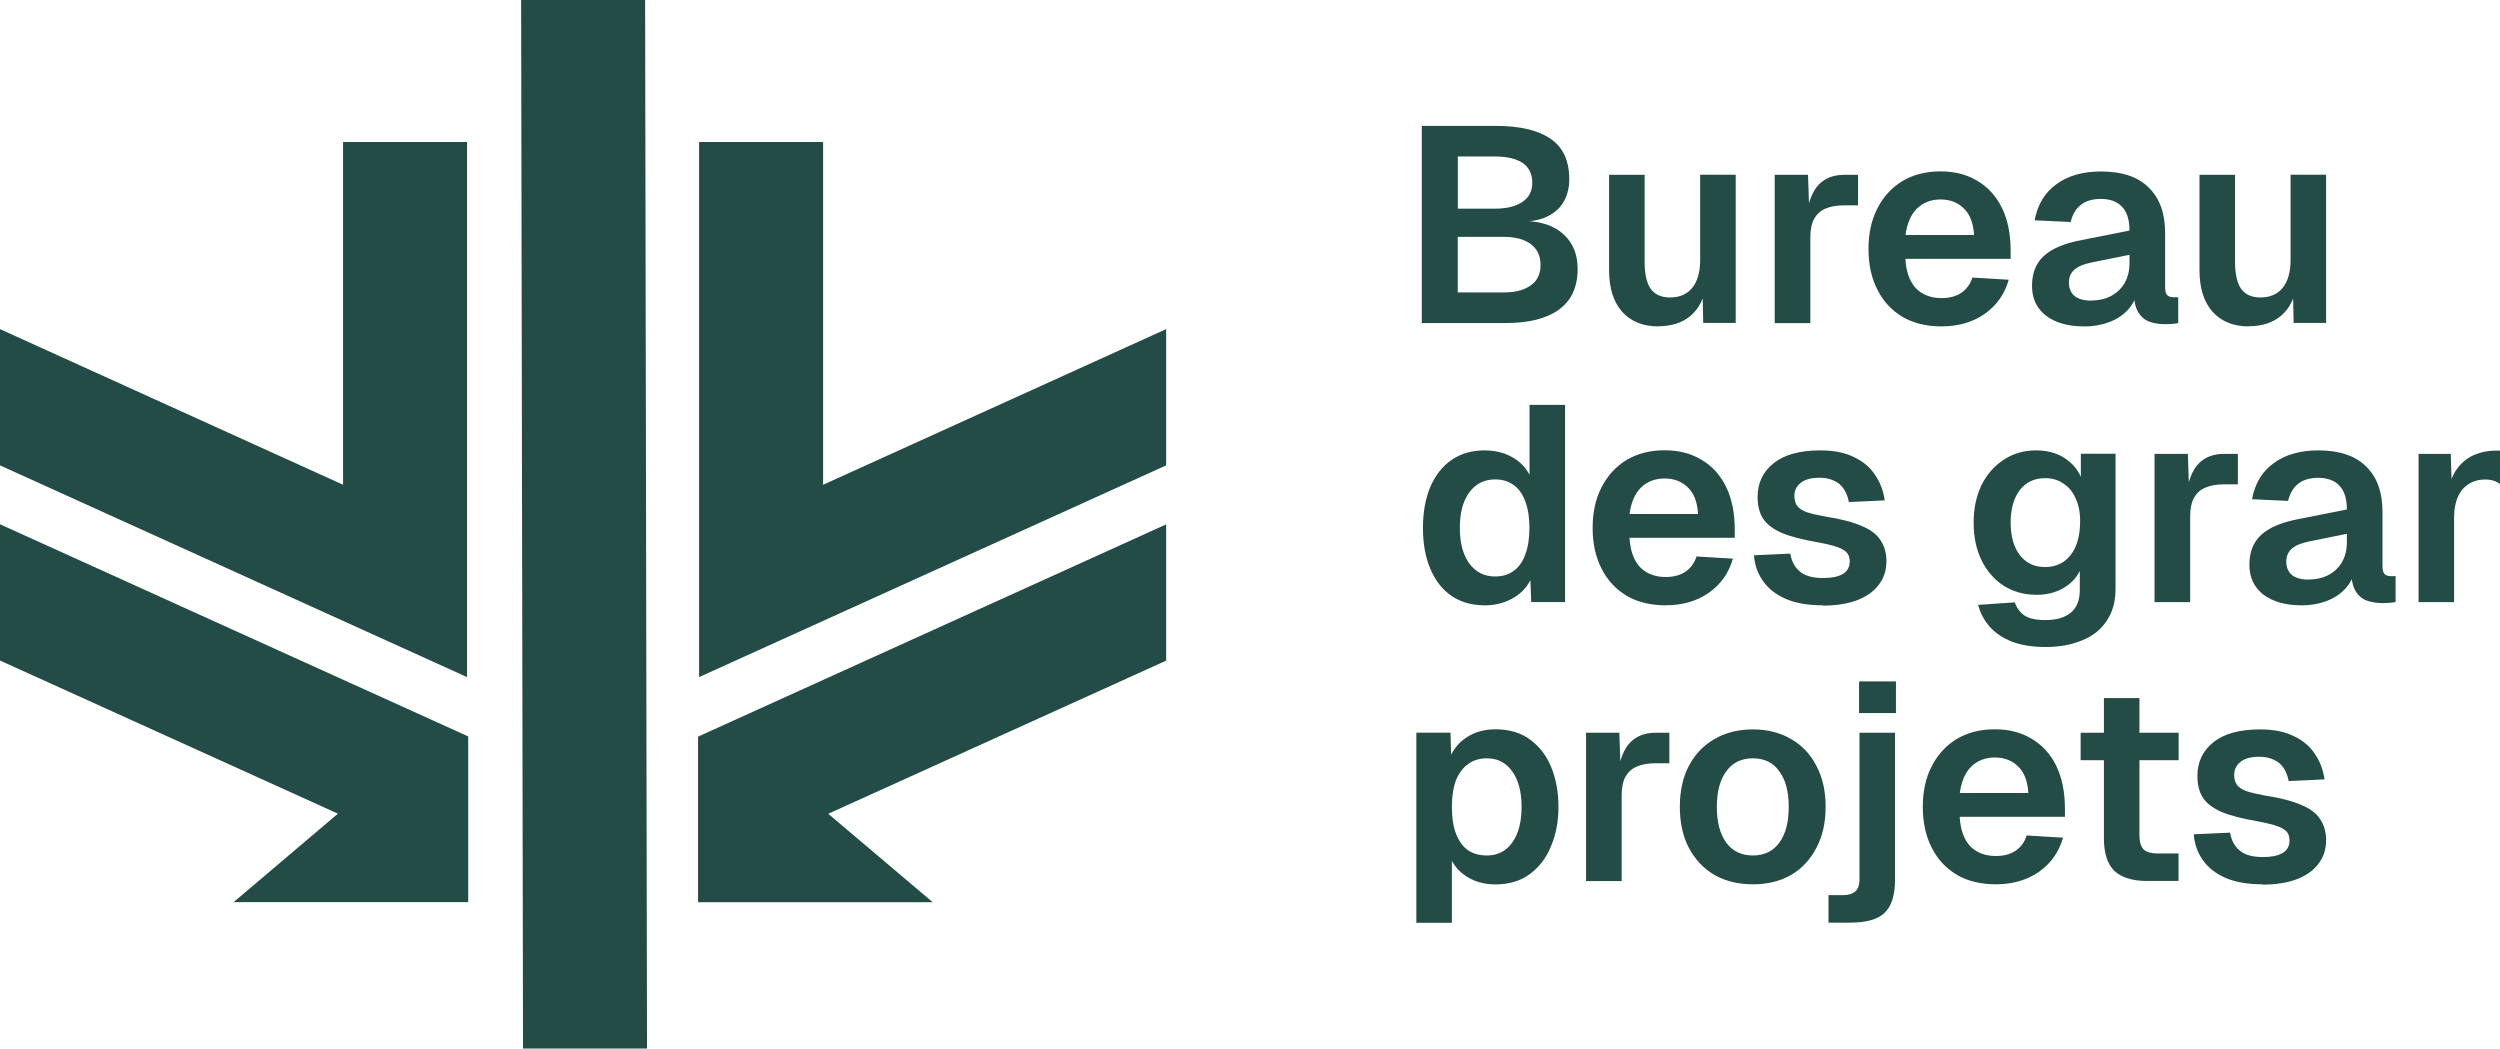
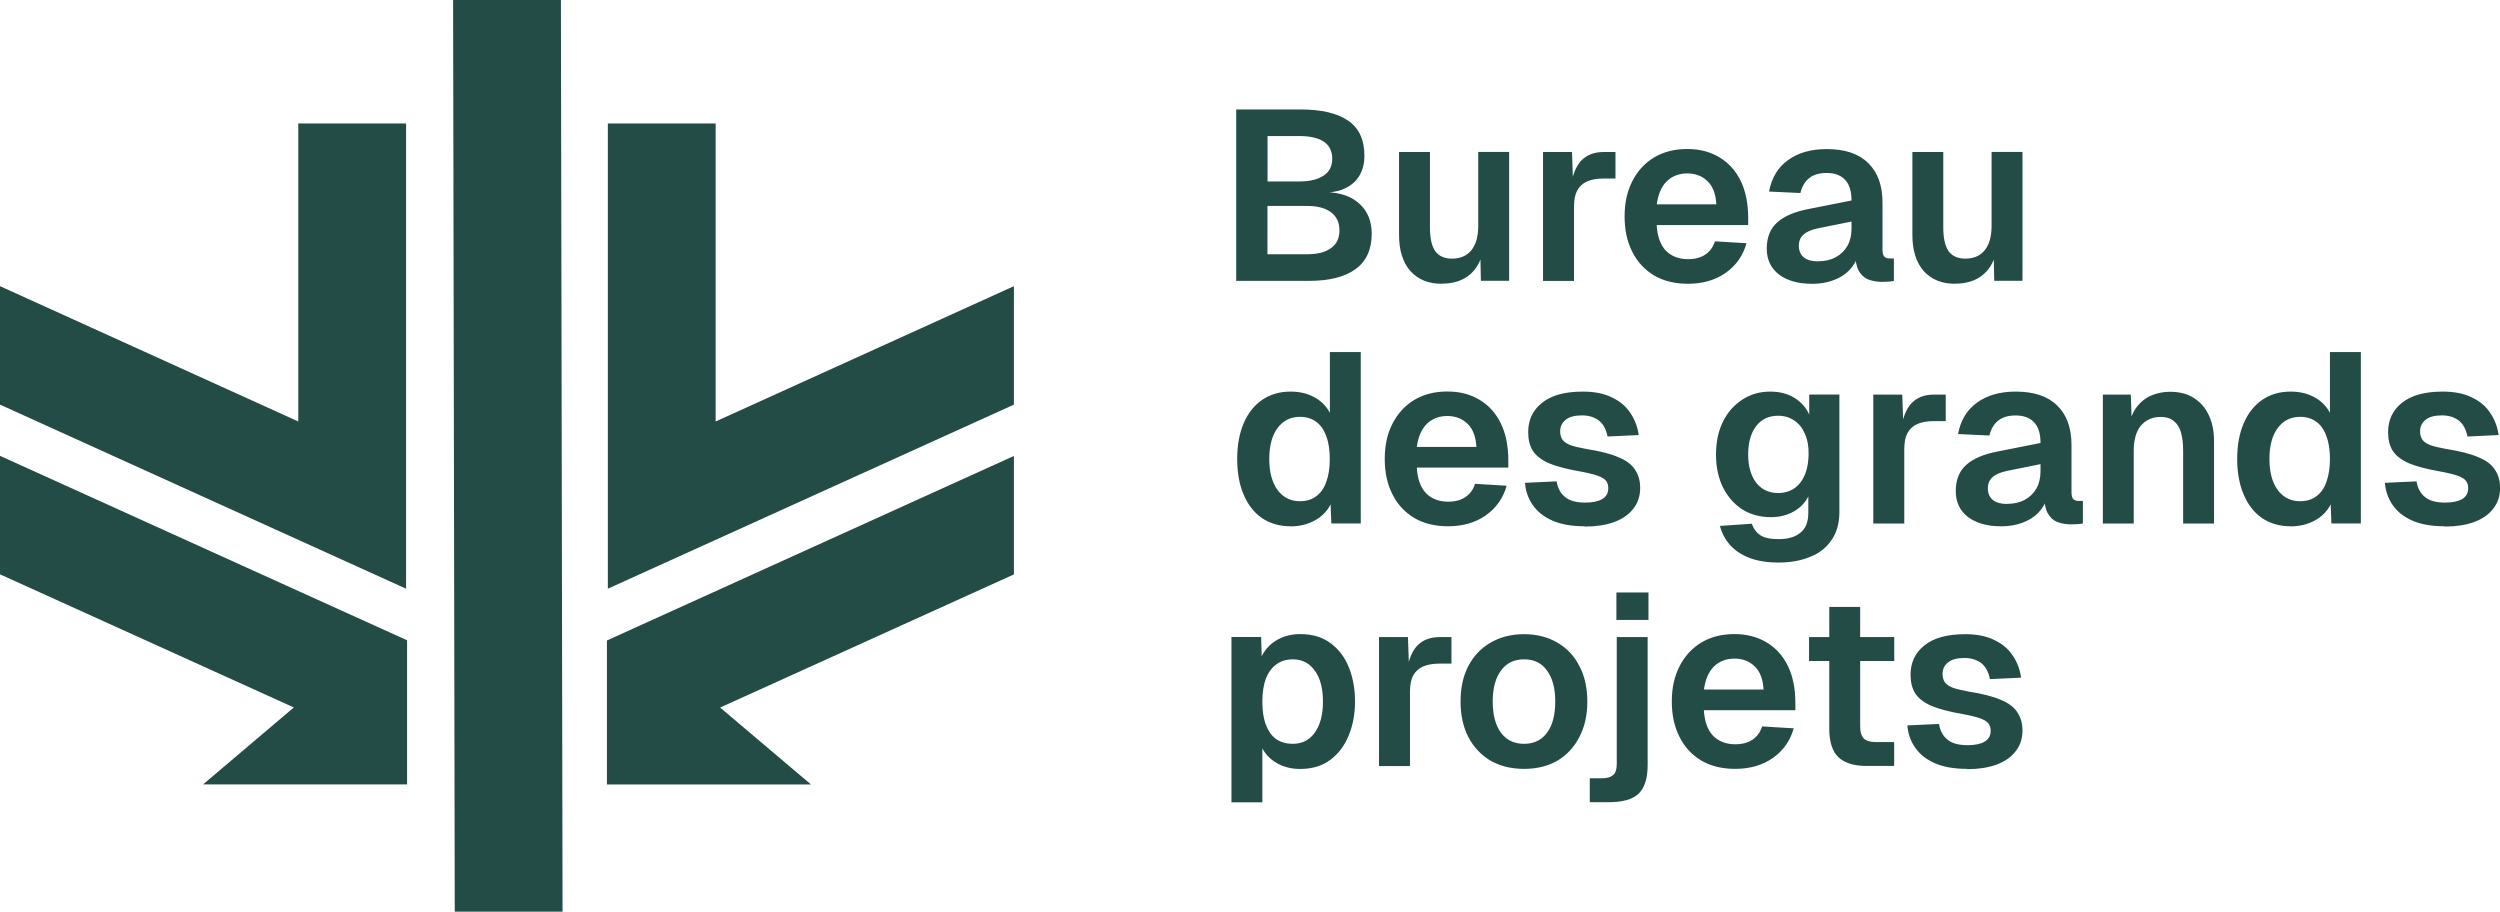
- <svg xmlns="http://www.w3.org/2000/svg" viewBox="0 0 238.52 100" fill="#234c46">
+ <svg xmlns="http://www.w3.org/2000/svg" viewBox="0 0 274.33 100.04" fill="#234c46">
  <path class="st0" d="M44.56,13.55v51.05L0,44.4v-13l32.73,14.85V13.55h11.83ZM0,50.02v13l32.24,14.61-9.95,8.44h22.38v-15.81L0,50.02ZM66.7,13.55v51.05l44.56-20.2v-13l-32.73,14.85V13.55h-11.83ZM66.6,70.27v15.81h22.39l-9.97-8.44,32.24-14.61v-13l-44.66,20.25ZM49.72,0l.18,100.04h11.83l-.18-100.04h-11.83Z" />
  <path class="st0" d="M139.09,19.91h3.5c1.13,0,2.01-.21,2.65-.64.64-.42.95-1.04.95-1.85s-.31-1.47-.93-1.88-1.51-.61-2.67-.61h-3.5v4.98ZM135.65,30.82V12.01h7.05c2.3,0,4.03.41,5.22,1.22,1.2.81,1.8,2.1,1.8,3.87,0,.79-.17,1.49-.5,2.09-.32.58-.79,1.04-1.43,1.38-.62.34-1.37.52-2.25.56l-.03-.05c1.61.05,2.84.49,3.71,1.32.87.81,1.3,1.9,1.3,3.26,0,1.73-.6,3.03-1.8,3.89-1.18.85-2.87,1.27-5.06,1.27h-8ZM139.09,27.9h4.4c1.08,0,1.92-.22,2.54-.66.64-.44.95-1.09.95-1.96s-.31-1.53-.93-1.99c-.62-.46-1.47-.69-2.57-.69h-4.4v5.3ZM158.18,31.14c-1.43,0-2.57-.47-3.42-1.4-.83-.95-1.24-2.27-1.24-3.95v-9.11h3.39v8.26c0,1.18.19,2.06.58,2.62.41.55,1.02.82,1.83.82.92,0,1.62-.3,2.12-.9.51-.62.77-1.51.77-2.68v-8.13h3.39v14.14h-3.1l-.08-3.89.42.13c-.21,1.34-.72,2.36-1.51,3.05-.79.69-1.85,1.03-3.15,1.03ZM169.32,30.82v-14.14h3.18l.13,3.92-.29-.05c.21-1.36.61-2.34,1.19-2.94.6-.62,1.41-.93,2.44-.93h1.3v2.91h-1.32c-.72,0-1.32.11-1.8.32-.48.21-.84.55-1.09,1.01-.23.44-.34,1.02-.34,1.75v8.16h-3.39ZM185.21,31.14c-1.41,0-2.64-.3-3.68-.9-1.04-.62-1.85-1.48-2.41-2.6-.57-1.11-.85-2.41-.85-3.89s.28-2.77.85-3.87c.56-1.11,1.36-1.98,2.38-2.6,1.04-.62,2.25-.93,3.63-.93s2.52.3,3.52.9c1.02.6,1.81,1.47,2.36,2.6.55,1.13.82,2.49.82,4.08v.77h-10.04c.07,1.24.41,2.17,1.01,2.81.62.62,1.43.93,2.44.93.76,0,1.39-.17,1.88-.5.51-.35.87-.84,1.06-1.46l3.47.21c-.39,1.38-1.16,2.46-2.3,3.26-1.13.79-2.51,1.19-4.13,1.19ZM181.8,22.42h6.54c-.07-1.15-.4-2-.98-2.54-.58-.57-1.32-.85-2.22-.85s-1.65.29-2.25.87c-.58.58-.94,1.42-1.09,2.52ZM198.8,31.14c-1.48,0-2.68-.34-3.58-1.01-.9-.69-1.35-1.64-1.35-2.86s.38-2.17,1.14-2.86c.76-.69,1.92-1.18,3.47-1.48l4.69-.93c0-1.01-.23-1.76-.69-2.25-.46-.51-1.14-.77-2.04-.77-.81,0-1.46.19-1.93.58-.46.37-.78.91-.95,1.62l-3.44-.16c.28-1.5.97-2.65,2.07-3.44,1.1-.81,2.52-1.22,4.26-1.22,2.01,0,3.53.51,4.56,1.54,1.04,1.01,1.56,2.45,1.56,4.34v5.14c0,.37.06.63.19.77.14.14.34.21.61.21h.45v2.46c-.11.04-.28.06-.53.08-.23.02-.47.03-.72.03-.58,0-1.1-.09-1.56-.26-.46-.19-.81-.52-1.06-.98-.25-.48-.37-1.12-.37-1.93l.29.21c-.14.62-.45,1.17-.93,1.67-.46.48-1.04.85-1.75,1.11-.71.26-1.5.4-2.38.4ZM199.49,28.67c.76,0,1.41-.15,1.96-.45.55-.3.97-.72,1.27-1.24.3-.53.45-1.16.45-1.88v-.79l-3.66.74c-.76.16-1.31.4-1.64.72-.32.3-.48.7-.48,1.19,0,.55.18.97.53,1.27.37.3.89.45,1.56.45ZM214.51,31.14c-1.43,0-2.57-.47-3.42-1.4-.83-.95-1.24-2.27-1.24-3.95v-9.11h3.39v8.26c0,1.18.19,2.06.58,2.62.41.55,1.02.82,1.83.82.92,0,1.62-.3,2.12-.9.51-.62.77-1.51.77-2.68v-8.13h3.39v14.14h-3.1l-.08-3.89.42.13c-.21,1.34-.71,2.36-1.51,3.05-.79.69-1.85,1.03-3.15,1.03ZM141.61,57.75c-1.2,0-2.24-.3-3.13-.9-.87-.6-1.54-1.46-2.01-2.57-.48-1.11-.71-2.42-.71-3.92s.24-2.81.71-3.92c.48-1.11,1.16-1.97,2.04-2.57.88-.6,1.92-.9,3.1-.9.99,0,1.85.2,2.6.61.76.41,1.33.98,1.72,1.72v-6.67h3.39v18.81h-3.23l-.08-2.09c-.39.76-.97,1.35-1.75,1.77-.78.42-1.66.64-2.65.64ZM142.64,55c.71,0,1.3-.18,1.77-.53.49-.35.87-.87,1.11-1.56.27-.71.4-1.55.4-2.54s-.13-1.85-.4-2.54c-.25-.69-.62-1.21-1.11-1.56-.48-.35-1.07-.53-1.77-.53-1.02,0-1.85.41-2.46,1.24-.6.81-.9,1.94-.9,3.39s.3,2.54.9,3.39c.62.83,1.44,1.24,2.46,1.24ZM158.89,57.75c-1.41,0-2.64-.3-3.68-.9-1.04-.62-1.85-1.48-2.41-2.6-.57-1.11-.85-2.41-.85-3.89s.28-2.77.85-3.87c.57-1.11,1.36-1.98,2.38-2.6,1.04-.62,2.25-.93,3.63-.93s2.52.3,3.52.9c1.02.6,1.81,1.47,2.36,2.6.55,1.13.82,2.49.82,4.08v.77h-10.04c.07,1.24.41,2.17,1.01,2.81.62.62,1.43.93,2.44.93.76,0,1.39-.17,1.88-.5.51-.35.87-.84,1.06-1.46l3.47.21c-.39,1.38-1.16,2.46-2.3,3.26-1.13.79-2.51,1.19-4.13,1.19ZM155.47,49.04h6.54c-.07-1.15-.4-2-.98-2.54-.58-.57-1.32-.85-2.22-.85s-1.65.29-2.25.87c-.58.58-.94,1.42-1.09,2.52ZM173.9,57.75c-1.4,0-2.57-.2-3.52-.61-.94-.41-1.66-.97-2.17-1.7-.51-.72-.8-1.54-.87-2.46l3.47-.16c.12.74.43,1.32.93,1.72.49.41,1.23.61,2.2.61.79,0,1.41-.12,1.85-.37.46-.26.69-.67.69-1.22,0-.32-.08-.58-.24-.79s-.46-.4-.9-.56c-.44-.16-1.09-.32-1.96-.48-1.45-.25-2.59-.55-3.42-.9-.83-.37-1.42-.83-1.77-1.38-.34-.55-.5-1.23-.5-2.04,0-1.32.5-2.39,1.51-3.2,1.02-.83,2.52-1.24,4.48-1.24,1.27,0,2.34.21,3.2.64.87.41,1.54.97,2.01,1.69.49.71.8,1.52.93,2.44l-3.42.16c-.09-.48-.25-.89-.48-1.24-.23-.35-.54-.62-.93-.79-.39-.19-.85-.29-1.38-.29-.79,0-1.4.16-1.8.48-.41.32-.61.74-.61,1.27,0,.37.09.68.26.93.19.25.5.45.93.61.42.14.99.27,1.7.4,1.48.23,2.65.53,3.5.9.87.35,1.47.81,1.83,1.38.37.55.56,1.21.56,1.99,0,.9-.26,1.67-.77,2.3-.49.64-1.2,1.12-2.12,1.46-.9.32-1.96.48-3.18.48ZM195.17,61.73c-1.24,0-2.3-.17-3.18-.5-.88-.34-1.6-.81-2.15-1.43-.53-.6-.9-1.3-1.11-2.09l3.5-.24c.18.53.48.94.9,1.24.44.3,1.12.45,2.04.45,1.04,0,1.85-.24,2.41-.72.57-.46.85-1.18.85-2.17v-1.8c-.34.69-.87,1.24-1.62,1.67-.74.41-1.57.61-2.49.61-1.17,0-2.21-.28-3.13-.85-.9-.58-1.61-1.39-2.12-2.41-.51-1.04-.77-2.24-.77-3.6s.25-2.55.74-3.58c.51-1.04,1.22-1.85,2.12-2.44.9-.6,1.93-.9,3.1-.9,1.02,0,1.91.23,2.65.69.74.46,1.28,1.07,1.62,1.83v-2.2h3.31v12.9c0,1.2-.28,2.22-.85,3.05-.55.83-1.32,1.45-2.33,1.85-.99.42-2.15.64-3.5.64ZM195.12,54.1c1.01,0,1.81-.37,2.41-1.11.6-.76.91-1.8.93-3.13.02-.88-.12-1.63-.4-2.25-.27-.64-.65-1.12-1.17-1.46-.49-.35-1.09-.53-1.77-.53-1.04,0-1.85.39-2.44,1.17-.56.76-.85,1.78-.85,3.07s.29,2.32.87,3.1c.6.76,1.4,1.14,2.41,1.14ZM205.56,57.44v-14.14h3.18l.13,3.92-.29-.05c.21-1.36.61-2.34,1.19-2.94.6-.62,1.41-.93,2.44-.93h1.3v2.91h-1.32c-.72,0-1.32.11-1.8.32-.48.21-.84.55-1.09,1.01-.23.44-.34,1.02-.34,1.75v8.16h-3.39ZM219.54,57.75c-1.48,0-2.67-.34-3.58-1.01-.9-.69-1.35-1.64-1.35-2.86s.38-2.17,1.14-2.86c.76-.69,1.92-1.18,3.47-1.48l4.69-.93c0-1.01-.23-1.76-.69-2.25-.46-.51-1.14-.77-2.04-.77-.81,0-1.46.19-1.93.58-.46.37-.78.91-.95,1.62l-3.44-.16c.28-1.5.97-2.65,2.07-3.44,1.1-.81,2.52-1.22,4.26-1.22,2.01,0,3.53.51,4.56,1.54,1.04,1.01,1.56,2.45,1.56,4.34v5.14c0,.37.06.63.19.77.14.14.34.21.61.21h.45v2.46c-.11.04-.28.06-.53.08-.23.02-.47.03-.72.03-.58,0-1.1-.09-1.56-.26-.46-.19-.81-.52-1.06-.98-.25-.48-.37-1.12-.37-1.93l.29.21c-.14.62-.45,1.17-.93,1.67-.46.48-1.04.85-1.75,1.11-.71.26-1.5.4-2.38.4ZM220.23,55.29c.76,0,1.41-.15,1.96-.45.55-.3.97-.71,1.27-1.24.3-.53.45-1.16.45-1.88v-.79l-3.66.74c-.76.16-1.31.4-1.64.72-.32.3-.48.7-.48,1.19,0,.55.18.97.53,1.27.37.3.89.45,1.56.45ZM230.75,57.44v-14.14h3.07l.13,3.97-.4-.16c.14-.99.43-1.78.87-2.38.44-.6.98-1.04,1.62-1.32.64-.28,1.33-.42,2.09-.42,1.04,0,1.92.23,2.62.69.72.46,1.27,1.09,1.64,1.91.37.79.56,1.72.56,2.78v9.08h-3.39v-8c0-.79-.08-1.47-.24-2.01-.16-.55-.42-.96-.79-1.24-.35-.3-.83-.45-1.43-.45-.9,0-1.62.32-2.17.95-.53.64-.79,1.55-.79,2.75v8h-3.39ZM251.35,57.75c-1.2,0-2.24-.3-3.13-.9-.87-.6-1.54-1.46-2.01-2.57-.48-1.11-.72-2.42-.72-3.92s.24-2.81.72-3.92c.48-1.11,1.16-1.97,2.04-2.57.88-.6,1.92-.9,3.1-.9.99,0,1.85.2,2.6.61.76.41,1.33.98,1.72,1.72v-6.67h3.39v18.81h-3.23l-.08-2.09c-.39.76-.97,1.35-1.75,1.77-.78.42-1.66.64-2.65.64ZM252.39,55c.71,0,1.3-.18,1.77-.53.49-.35.87-.87,1.11-1.56.26-.71.4-1.55.4-2.54s-.13-1.85-.4-2.54c-.25-.69-.62-1.21-1.11-1.56-.48-.35-1.07-.53-1.77-.53-1.02,0-1.85.41-2.46,1.24-.6.81-.9,1.94-.9,3.39s.3,2.54.9,3.39c.62.83,1.44,1.24,2.46,1.24ZM268.26,57.75c-1.39,0-2.57-.2-3.52-.61-.94-.41-1.66-.97-2.17-1.7-.51-.72-.8-1.54-.87-2.46l3.47-.16c.12.74.43,1.32.93,1.72.49.41,1.23.61,2.2.61.79,0,1.41-.12,1.85-.37.46-.26.69-.67.69-1.22,0-.32-.08-.58-.24-.79-.16-.21-.46-.4-.9-.56-.44-.16-1.09-.32-1.96-.48-1.45-.25-2.59-.55-3.42-.9-.83-.37-1.42-.83-1.77-1.38-.34-.55-.5-1.23-.5-2.04,0-1.32.5-2.39,1.51-3.2,1.02-.83,2.52-1.24,4.48-1.24,1.27,0,2.34.21,3.2.64.87.41,1.54.97,2.01,1.69.49.71.8,1.52.93,2.44l-3.42.16c-.09-.48-.25-.89-.48-1.24-.23-.35-.54-.62-.93-.79-.39-.19-.85-.29-1.38-.29-.79,0-1.4.16-1.8.48-.41.32-.61.74-.61,1.27,0,.37.09.68.26.93.19.25.5.45.93.61.42.14.99.27,1.7.4,1.48.23,2.65.53,3.5.9.87.35,1.47.81,1.83,1.38.37.55.56,1.21.56,1.99,0,.9-.26,1.67-.77,2.3-.49.64-1.2,1.12-2.12,1.46-.9.32-1.96.48-3.18.48ZM177.37,68.03v-3.02h3.52v3.02h-3.52ZM135.13,88.02v-18.12h3.26l.08,3.02-.34-.16c.35-1.04.93-1.83,1.72-2.36.81-.55,1.76-.82,2.83-.82,1.34,0,2.45.34,3.34,1.01.9.67,1.57,1.56,2.01,2.68.44,1.11.66,2.35.66,3.71s-.23,2.6-.69,3.71c-.44,1.11-1.11,2-2.01,2.68-.88.67-2,1.01-3.34,1.01-.71,0-1.37-.12-1.99-.37-.6-.25-1.12-.6-1.56-1.06-.42-.46-.72-1-.9-1.62l.32-.26v6.97h-3.39ZM141.86,81.62c1.02,0,1.83-.41,2.41-1.22.6-.83.9-1.97.9-3.42s-.3-2.58-.9-3.39c-.58-.83-1.39-1.24-2.41-1.24-.69,0-1.28.18-1.77.53-.49.34-.88.85-1.17,1.54-.26.69-.4,1.55-.4,2.57s.13,1.88.4,2.57.64,1.21,1.14,1.56c.51.34,1.11.5,1.8.5ZM151.32,84.05v-14.14h3.18l.13,3.92-.29-.05c.21-1.36.61-2.34,1.19-2.94.6-.62,1.41-.93,2.44-.93h1.3v2.91h-1.32c-.72,0-1.32.11-1.8.32-.48.21-.84.55-1.09,1.01-.23.44-.34,1.02-.34,1.75v8.16h-3.39ZM167.24,84.37c-1.4,0-2.62-.3-3.68-.9-1.04-.62-1.85-1.48-2.44-2.6-.57-1.11-.85-2.41-.85-3.89s.28-2.8.85-3.89c.58-1.11,1.4-1.97,2.44-2.57,1.06-.62,2.29-.93,3.68-.93s2.61.31,3.66.93c1.04.6,1.85,1.46,2.41,2.57.58,1.09.87,2.39.87,3.89s-.29,2.78-.87,3.89c-.57,1.11-1.37,1.98-2.41,2.6-1.04.6-2.26.9-3.66.9ZM167.24,81.62c1.09,0,1.93-.41,2.52-1.22.6-.81.9-1.95.9-3.42s-.3-2.58-.9-3.39c-.58-.83-1.42-1.24-2.52-1.24s-1.94.41-2.54,1.24c-.6.81-.9,1.94-.9,3.39s.3,2.6.9,3.42c.6.81,1.45,1.22,2.54,1.22ZM174.45,88.02v-2.62h1.4c.49,0,.87-.11,1.14-.34.28-.21.42-.62.42-1.22v-13.93h3.39v14.04c0,1.45-.33,2.49-.98,3.13-.65.64-1.77.95-3.36.95h-2.01ZM190.39,84.37c-1.41,0-2.64-.3-3.68-.9-1.04-.62-1.85-1.48-2.41-2.6-.57-1.11-.85-2.41-.85-3.89s.28-2.77.85-3.87c.57-1.11,1.36-1.98,2.38-2.6,1.04-.62,2.25-.93,3.63-.93s2.52.3,3.52.9c1.02.6,1.81,1.47,2.36,2.6.55,1.13.82,2.49.82,4.08v.77h-10.04c.07,1.24.41,2.17,1.01,2.81.62.62,1.43.93,2.44.93.76,0,1.39-.17,1.88-.5.51-.35.87-.84,1.06-1.46l3.47.21c-.39,1.38-1.16,2.46-2.3,3.26-1.13.79-2.51,1.19-4.13,1.19ZM186.98,75.66h6.54c-.07-1.15-.4-2-.98-2.54-.58-.57-1.32-.85-2.22-.85s-1.65.29-2.25.87c-.58.58-.94,1.42-1.09,2.52ZM204.84,84.05c-1.41,0-2.45-.33-3.13-.98-.65-.65-.98-1.68-.98-3.07v-13.4h3.39v13.08c0,.65.14,1.11.42,1.38.28.25.72.37,1.32.37h1.99v2.62h-3.02ZM198.51,72.53v-2.62h9.35v2.62h-9.35ZM215.86,84.37c-1.4,0-2.57-.2-3.52-.61-.94-.41-1.66-.97-2.17-1.7-.51-.72-.8-1.54-.87-2.46l3.47-.16c.12.74.43,1.32.93,1.72.49.41,1.23.61,2.2.61.79,0,1.41-.12,1.85-.37.46-.26.69-.67.69-1.22,0-.32-.08-.58-.24-.79-.16-.21-.46-.4-.9-.56-.44-.16-1.09-.32-1.96-.48-1.45-.25-2.59-.55-3.42-.9-.83-.37-1.42-.83-1.77-1.38-.34-.55-.5-1.23-.5-2.04,0-1.32.5-2.39,1.51-3.2,1.02-.83,2.52-1.24,4.48-1.24,1.27,0,2.34.21,3.2.64.87.41,1.54.97,2.01,1.69.49.71.8,1.52.93,2.44l-3.42.16c-.09-.48-.25-.89-.48-1.24-.23-.35-.54-.62-.93-.79-.39-.19-.85-.29-1.38-.29-.79,0-1.4.16-1.8.48-.41.32-.61.74-.61,1.27,0,.37.09.68.26.93.19.25.5.45.93.61.42.14.99.27,1.69.4,1.48.23,2.65.53,3.5.9.87.35,1.47.81,1.83,1.38.37.55.56,1.21.56,1.99,0,.9-.26,1.67-.77,2.3-.49.64-1.2,1.12-2.12,1.46-.9.32-1.96.48-3.18.48Z" />
</svg>
